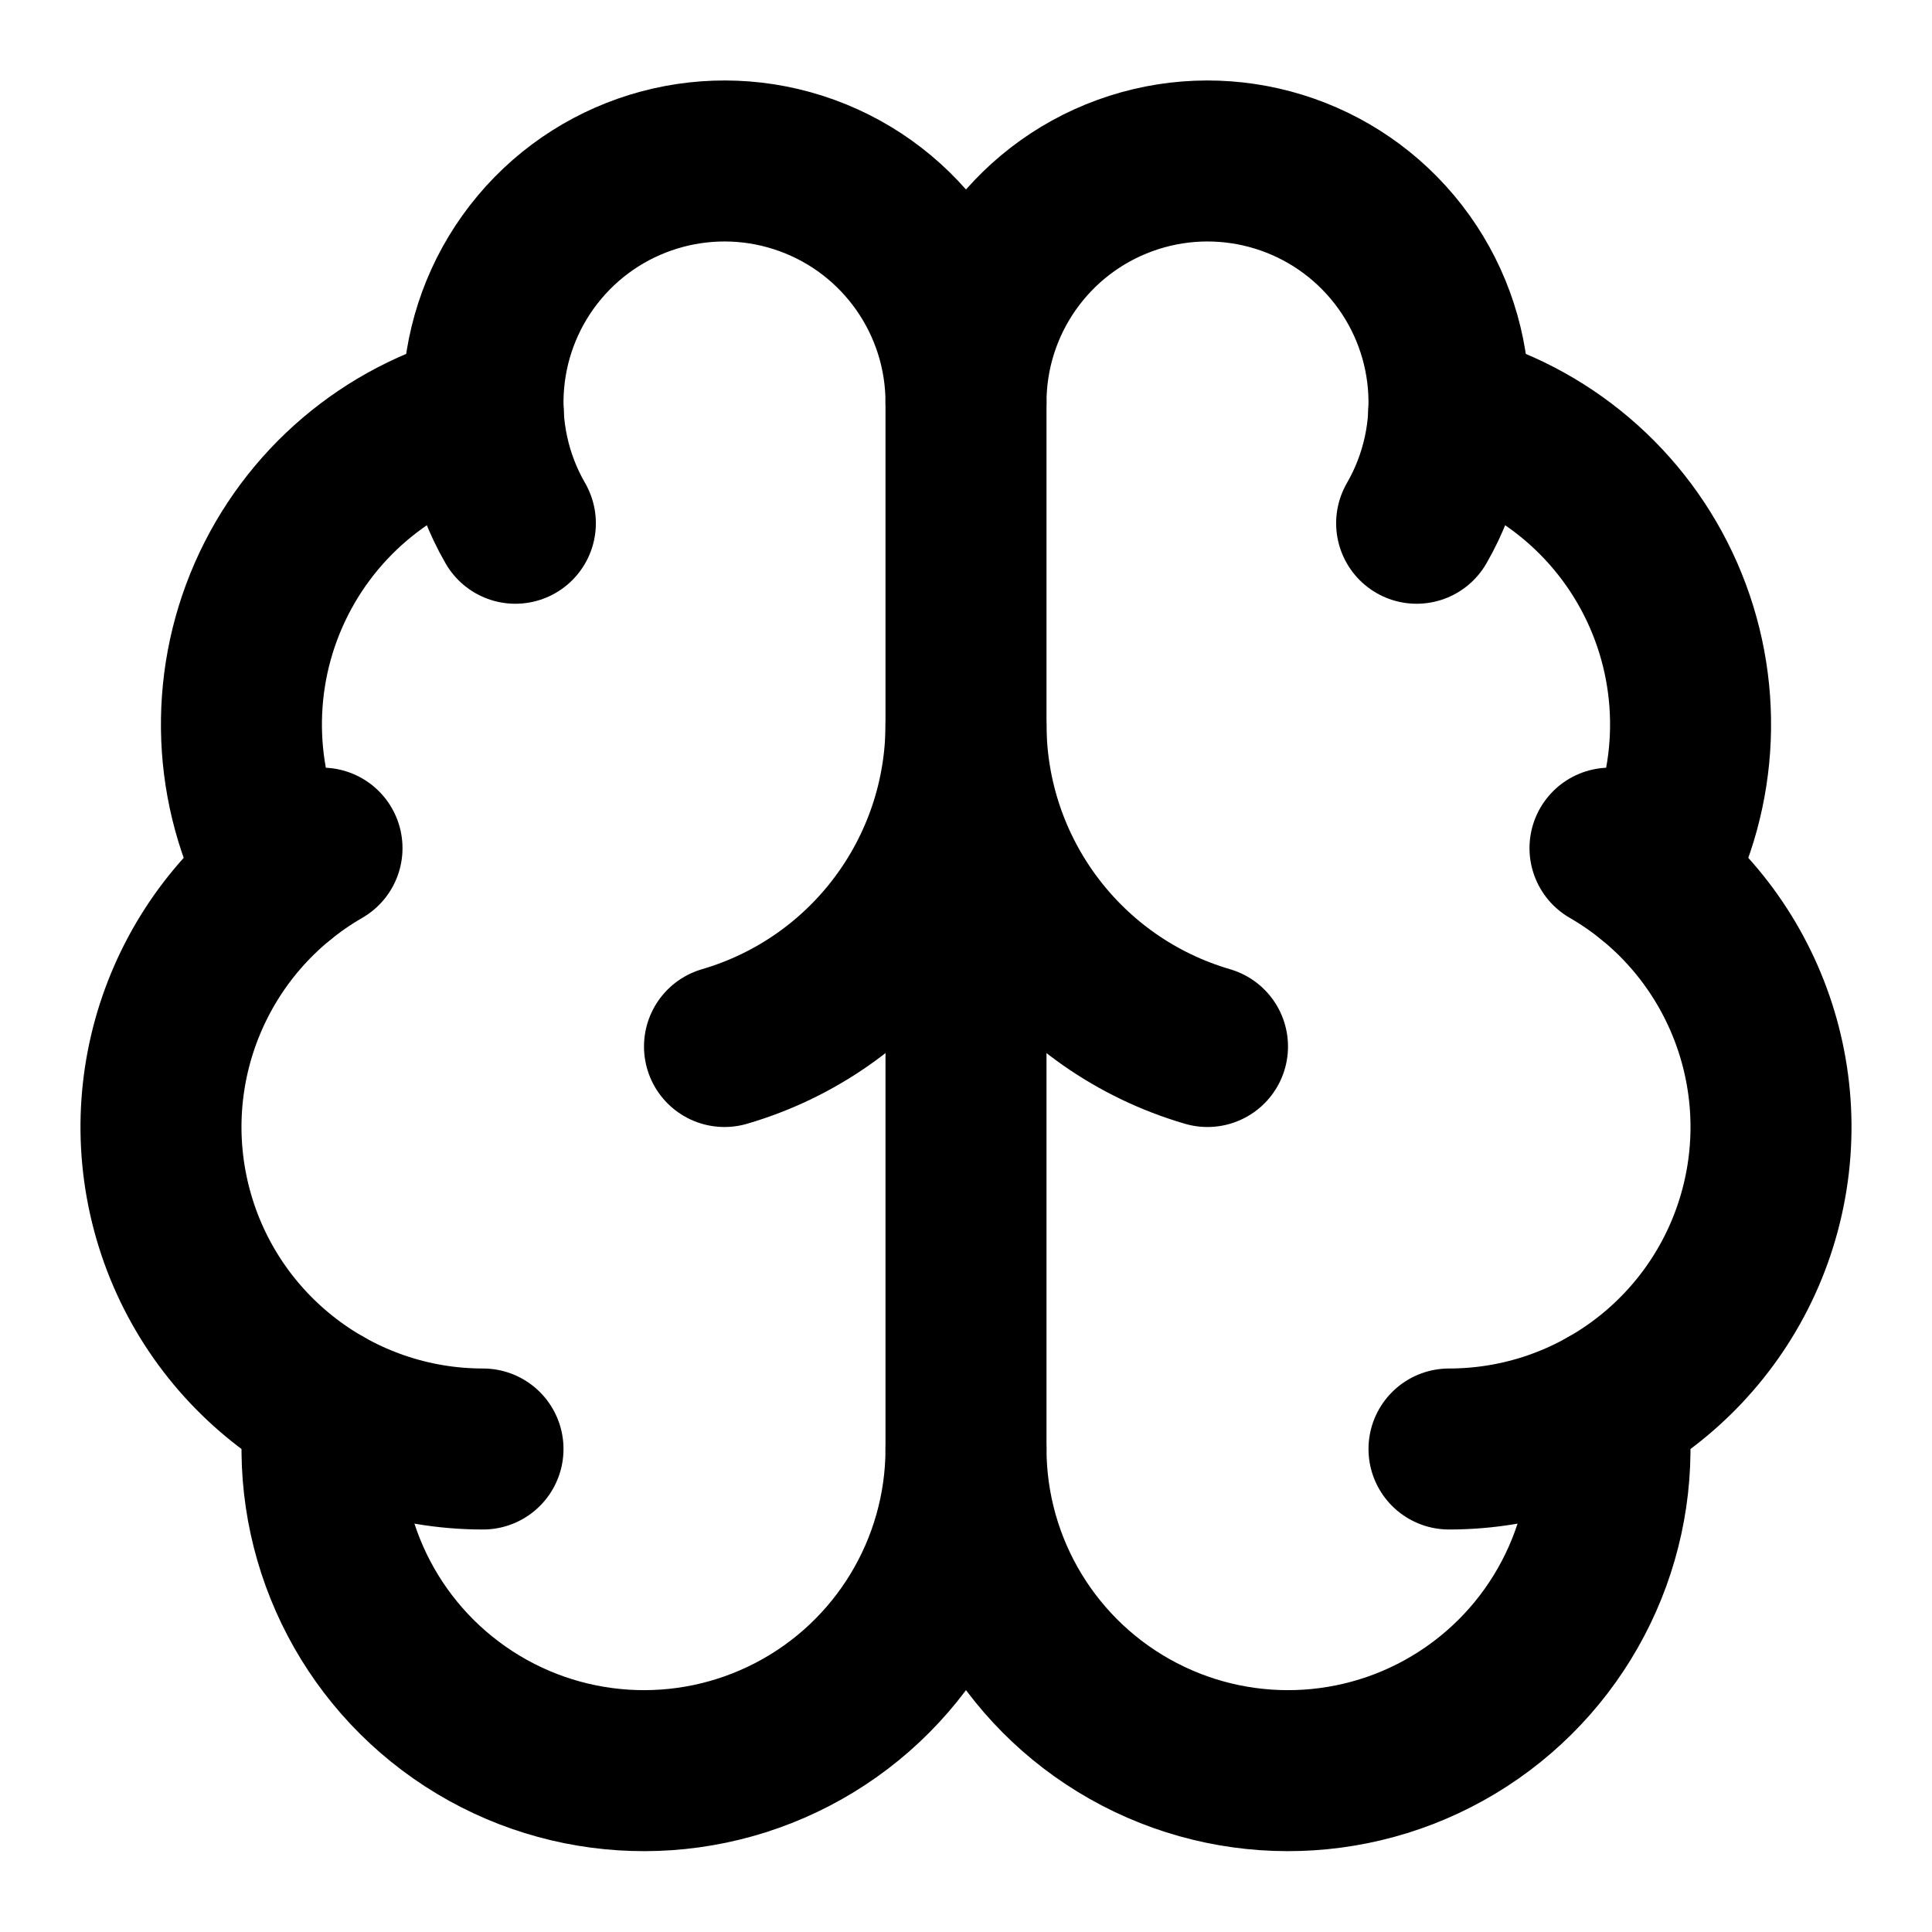
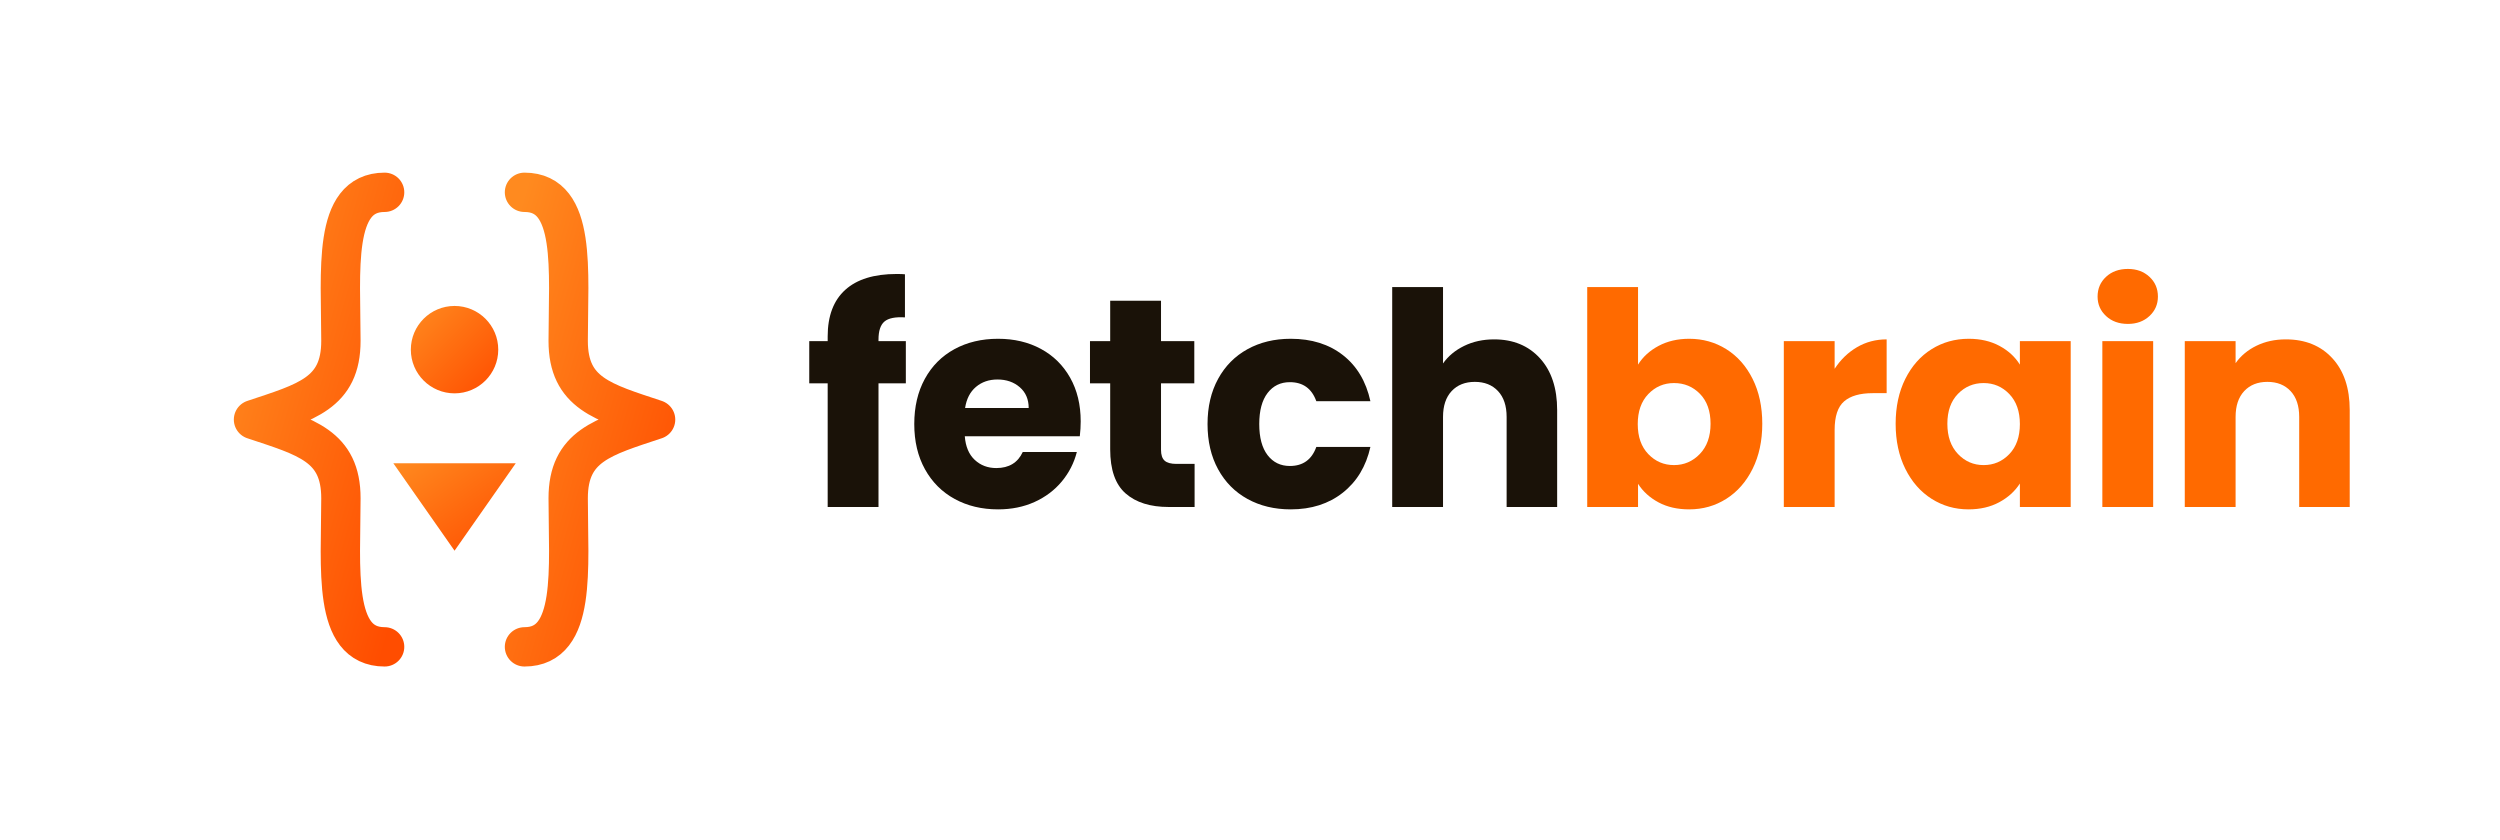
- <svg xmlns="http://www.w3.org/2000/svg" width="24" height="24" viewBox="0 0 24 24" fill="none" stroke="currentColor" stroke-width="2" stroke-linecap="round" stroke-linejoin="round" class="lucide lucide-brain-icon lucide-brain">
-   <path d="M12 18V5" />
-   <path d="M15 13a4.17 4.17 0 0 1-3-4 4.17 4.17 0 0 1-3 4" />
-   <path d="M17.598 6.5A3 3 0 1 0 12 5a3 3 0 1 0-5.598 1.5" />
-   <path d="M17.997 5.125a4 4 0 0 1 2.526 5.77" />
-   <path d="M18 18a4 4 0 0 0 2-7.464" />
-   <path d="M19.967 17.483A4 4 0 1 1 12 18a4 4 0 1 1-7.967-.517" />
-   <path d="M6 18a4 4 0 0 1-2-7.464" />
-   <path d="M6.003 5.125a4 4 0 0 0-2.526 5.77" />
+ <svg xmlns="http://www.w3.org/2000/svg" viewBox="0 0 286 96" width="286" height="96">
+   <defs>
+     <linearGradient id="gO" x1="0" y1="0" x2="1" y2="1">
+       <stop offset="0" stop-color="#FF8A1F" />
+       <stop offset="1" stop-color="#FF4D00" />
+     </linearGradient>
+   </defs>
+   <g transform="translate(20,16)" fill="none" stroke="url(#gO)" stroke-width="4.5" stroke-linecap="round" stroke-linejoin="round">
+     <path d="M24,6 C18,6 19,15 19,23 C19,29 15,30 9,32 C15,34 19,35 19,41 C19,49 18,58 24,58" />
+     <path d="M40,6 C46,6 45,15 45,23 C45,29 49,30 55,32 C49,34 45,35 45,41 C45,49 46,58 40,58" />
+   </g>
+   <g transform="translate(20,16)" fill="url(#gO)">
+     <circle cx="32" cy="24" r="5" />
+     <path d="M25,37 L39,37 L32,47 Z" />
+   </g>
+   <g fill="#1A1208">
+     <path transform="translate(92.00,58.0) scale(0.034,-0.034)" d="M342 416H250V0H79V416H17V558H79V574Q79 677 138.0 730.5Q197 784 311 784Q330 784 339 783V638Q290 641 270.0 624.0Q250 607 250 563V558H342Z" />
+     <path transform="translate(103.64,58.0) scale(0.034,-0.034)" d="M585 238H198Q202 186 231.5 158.5Q261 131 304 131Q368 131 393 185H575Q561 130 524.5 86.0Q488 42 433.0 17.0Q378 -8 310 -8Q228 -8 164.0 27.0Q100 62 64.0 127.0Q28 192 28 279Q28 366 63.5 431.0Q99 496 163.0 531.0Q227 566 310 566Q391 566 454.0 532.0Q517 498 552.5 435.0Q588 372 588 288Q588 264 585 238ZM413 333Q413 377 383.0 403.0Q353 429 308 429Q265 429 235.5 404.0Q206 379 199 333Z" />
+     <path transform="translate(123.98,58.0) scale(0.034,-0.034)" d="M373 145V0H286Q193 0 141.0 45.5Q89 91 89 194V416H21V558H89V694H260V558H372V416H260V192Q260 167 272.0 156.0Q284 145 312 145Z" />
+     <path transform="translate(137.19,58.0) scale(0.034,-0.034)" d="M308 566Q413 566 483.5 511.0Q554 456 576 356H394Q371 420 305 420Q258 420 230.0 383.5Q202 347 202 279Q202 211 230.0 174.5Q258 138 305 138Q371 138 394 202H576Q554 104 483.0 48.0Q412 -8 308 -8Q226 -8 162.5 27.0Q99 62 63.5 127.0Q28 192 28 279Q28 366 63.5 431.0Q99 496 162.5 531.0Q226 566 308 566Z" />
+     <path transform="translate(157.16,58.0) scale(0.034,-0.034)" d="M617 326V0H447V303Q447 359 418.0 390.0Q389 421 340 421Q291 421 262.0 390.0Q233 359 233 303V0H62V740H233V483Q259 520 304.0 542.0Q349 564 405 564Q501 564 559.0 500.5Q617 437 617 326Z" />
+   </g>
+   <g fill="#FF6A00">
+     <path transform="translate(179.47,58.0) scale(0.034,-0.034)" d="M405 566Q474 566 530.0 531.0Q586 496 618.5 431.0Q651 366 651 280Q651 194 618.5 128.5Q586 63 530.0 27.5Q474 -8 405 -8Q346 -8 302.0 15.5Q258 39 233 78V0H62V740H233V479Q257 518 302.0 542.0Q347 566 405 566ZM354 417Q303 417 267.5 380.0Q232 343 232 279Q232 215 267.5 178.0Q303 141 354 141Q405 141 441.0 178.5Q477 216 477 280Q477 344 441.5 380.5Q406 417 354 417Z" />
+     <path transform="translate(201.96,58.0) scale(0.034,-0.034)" d="M408 564V383H361Q297 383 265.0 355.5Q233 328 233 259V0H62V558H233V465Q263 511 308.0 537.5Q353 564 408 564Z" />
+     <path transform="translate(215.91,58.0) scale(0.034,-0.034)" d="M274 566Q333 566 377.5 542.0Q422 518 446 479V558H617V0H446V79Q421 40 376.5 16.0Q332 -8 273 -8Q205 -8 149.0 27.5Q93 63 60.5 128.5Q28 194 28 280Q28 366 60.5 431.0Q93 496 149.0 531.0Q205 566 274 566ZM324 417Q273 417 237.5 380.5Q202 344 202 280Q202 216 237.5 178.5Q273 141 324 141Q375 141 410.5 178.0Q446 215 446 279Q446 343 410.5 380.0Q375 417 324 417Z" />
+     <path transform="translate(238.40,58.0) scale(0.034,-0.034)" d="M46 708Q46 748 74.5 774.5Q103 801 148 801Q192 801 220.5 774.5Q249 748 249 708Q249 669 220.5 642.5Q192 616 148 616Q103 616 74.5 642.5Q46 669 46 708ZM233 558V0H62V558Z" />
+     <path transform="translate(247.83,58.0) scale(0.034,-0.034)" d="M617 326V0H447V303Q447 359 418.0 390.0Q389 421 340 421Q291 421 262.0 390.0Q233 359 233 303V0H62V558H233V484Q259 521 303.0 542.5Q347 564 402 564Q500 564 558.5 500.5Q617 437 617 326Z" />
+   </g>
</svg>
